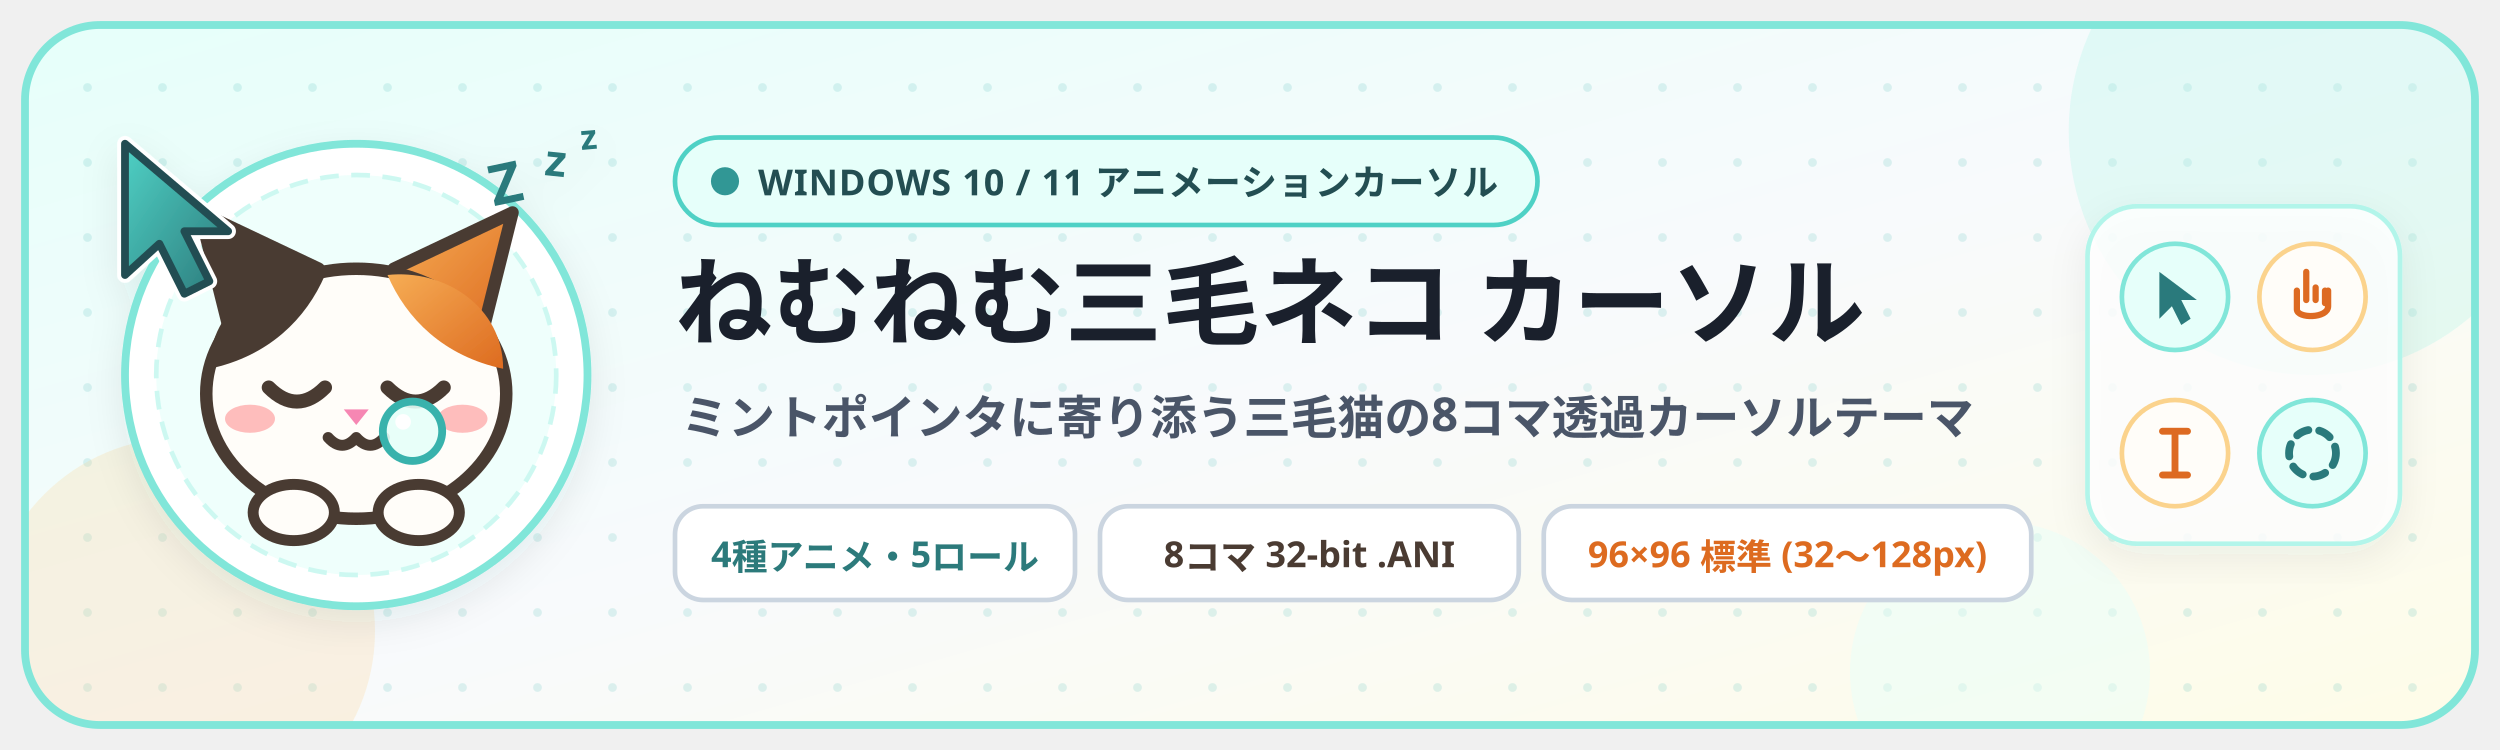
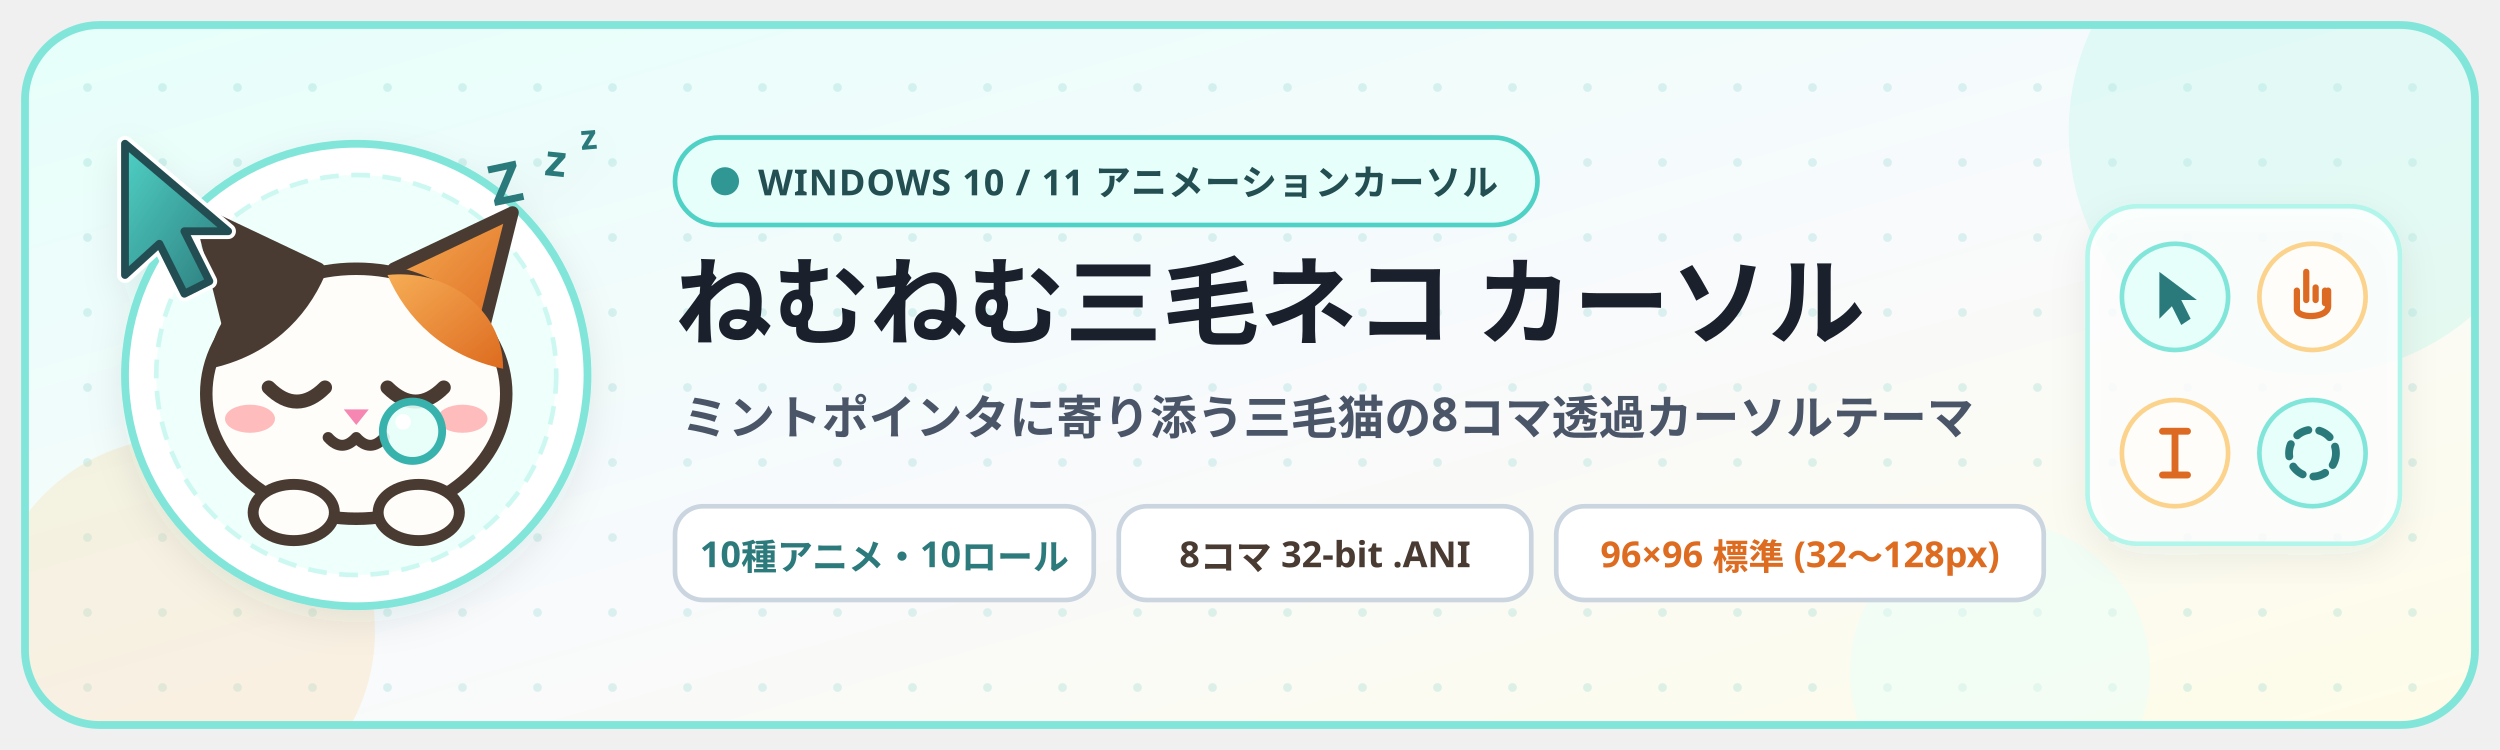
<svg xmlns="http://www.w3.org/2000/svg" viewBox="0 0 800 240" width="800" height="240">
  <defs>
    <clipPath id="card-clip">
      <rect x="8" y="8" width="784" height="224" rx="24" />
    </clipPath>
    <linearGradient id="bannerBg" x1="0%" y1="0%" x2="100%" y2="100%">
      <stop offset="0%" stop-color="#E6FFFA" />
      <stop offset="52%" stop-color="#F8FAFC" />
      <stop offset="100%" stop-color="#FEFCE8" />
    </linearGradient>
    <linearGradient id="mintAccent" x1="0%" y1="0%" x2="100%" y2="100%">
      <stop offset="0%" stop-color="#4FD1C5" />
      <stop offset="100%" stop-color="#2C7A7B" />
    </linearGradient>
    <linearGradient id="warmPatch" x1="0%" y1="0%" x2="100%" y2="100%">
      <stop offset="0%" stop-color="#F6AD55" />
      <stop offset="100%" stop-color="#DD6B20" />
    </linearGradient>
    <pattern id="dotGrid" width="24" height="24" patternUnits="userSpaceOnUse">
      <circle cx="4" cy="4" r="1.4" fill="#38B2AC" opacity="0.16" />
    </pattern>
    <filter id="softShadow" x="-12%" y="-12%" width="124%" height="124%">
      <feDropShadow dx="0" dy="4" stdDeviation="6" flood-color="#234E52" flood-opacity="0.08" />
    </filter>
  </defs>
  <g clip-path="url(#card-clip)">
    <rect x="8" y="8" width="784" height="224" fill="#FFFDF9" />
    <rect x="8" y="8" width="784" height="224" fill="url(#bannerBg)" />
    <rect x="8" y="8" width="784" height="224" fill="url(#dotGrid)" />
    <circle cx="740" cy="42" r="78" fill="#B2F5EA" opacity="0.32" />
    <circle cx="58" cy="202" r="62" fill="#FBD38D" opacity="0.24" />
    <circle cx="640" cy="215" r="48" fill="#E6FFFA" opacity="0.45" />
  </g>
  <rect x="8" y="8" width="784" height="224" rx="24" fill="none" stroke="#81E6D9" stroke-width="2.5" />
  <g transform="translate(30, 36)" filter="url(#softShadow)">
    <circle cx="84" cy="84" r="74" fill="#FFFFFF" stroke="#81E6D9" stroke-width="2.5" />
    <circle cx="84" cy="84" r="64" fill="#E6FFFA" opacity="0.65" stroke="#B2F5EA" stroke-width="1.5" stroke-dasharray="6 4" />
    <polygon points="44,72 34,32 72,50" fill="#4A3B32" stroke="#4A3B32" stroke-width="4" stroke-linejoin="round" />
    <polygon points="124,72 134,32 96,50" fill="url(#warmPatch)" stroke="#4A3B32" stroke-width="4" stroke-linejoin="round" />
    <ellipse cx="84" cy="90" rx="48" ry="40" fill="#FFFDF9" stroke="#4A3B32" stroke-width="4" />
    <path d="M 37,82 C 37,62 56,50 74,52 C 68,66 56,78 37,82 Z" fill="#4A3B32" />
    <path d="M 131,82 C 131,62 112,50 94,52 C 100,66 112,78 131,82 Z" fill="url(#warmPatch)" />
    <path d="M 56,88 Q 65,97 74,88" fill="none" stroke="#4A3B32" stroke-width="4.5" stroke-linecap="round" />
    <path d="M 94,88 Q 103,97 112,88" fill="none" stroke="#4A3B32" stroke-width="4.5" stroke-linecap="round" />
    <ellipse cx="50" cy="98" rx="8" ry="4.5" fill="#FEB2B2" opacity="0.85" />
    <ellipse cx="118" cy="98" rx="8" ry="4.5" fill="#FEB2B2" opacity="0.85" />
    <polygon points="80,95 88,95 84,100" fill="#F687B3" />
    <path d="M 75,104 Q 79.5,109 84,104 Q 88.5,109 93,104" fill="none" stroke="#4A3B32" stroke-width="3.5" stroke-linecap="round" stroke-linejoin="round" />
    <ellipse cx="64" cy="128" rx="13" ry="9" fill="#FFFDF9" stroke="#4A3B32" stroke-width="3.5" />
    <ellipse cx="104" cy="128" rx="13" ry="9" fill="#FFFDF9" stroke="#4A3B32" stroke-width="3.5" />
    <circle cx="102" cy="102" r="9.5" fill="#E6FFFA" fill-opacity="0.9" stroke="#38B2AC" stroke-width="2.5" />
    <circle cx="99" cy="99" r="2.5" fill="#FFFFFF" />
    <g transform="translate(2, 6)">
      <path d="M 8,4 L 8,46 L 19,36 L 27,52 L 35,48 L 27,32 L 41,32 Z" fill="url(#mintAccent)" stroke="#FFFFFF" stroke-width="5" stroke-linejoin="round" />
      <path d="M 8,4 L 8,46 L 19,36 L 27,52 L 35,48 L 27,32 L 41,32 Z" fill="url(#mintAccent)" stroke="#234E52" stroke-width="2.5" stroke-linejoin="round" />
    </g>
    <g fill="#2C7A7B" font-family="'Segoe UI', 'Yu Gothic UI', 'Meiryo', system-ui, sans-serif" font-weight="800">
      <text x="128" y="30" font-size="18" transform="rotate(-12 128 30)">Z</text>
      <text x="144" y="20" font-size="14" transform="rotate(6 144 20)">z</text>
      <text x="156" y="12" font-size="11" transform="rotate(-5 156 12)">z</text>
    </g>
  </g>
  <g transform="translate(216, 44)" font-family="'Segoe UI', 'Yu Gothic UI', 'Meiryo', 'Hiragino Sans', sans-serif">
    <rect x="0" y="0" width="276" height="28" rx="14" fill="#E6FFFA" stroke="#4FD1C5" stroke-width="1.5" />
    <circle cx="16" cy="14" r="4.5" fill="#319795" />
    <text x="145" y="18.5" font-size="11.5" font-weight="700" fill="#234E52" letter-spacing="0.3" text-anchor="middle">WINDOWS 10 / 11 アニメーションカーソル</text>
    <text x="0" y="64" font-size="31" font-weight="800" fill="#1A202C" letter-spacing="0.2">ねむねむ三毛ネコ カーソル</text>
    <text x="2" y="95" font-size="15" font-weight="600" fill="#4A5568">ミントポインタに寄り添う三毛猫の8コマ透過カーソルテーマ</text>
    <g transform="translate(0, 118)">
-       <rect x="0" y="0" width="128" height="30" rx="9" fill="#FFFFFF" stroke="#CBD5E0" stroke-width="1.5" />
-       <text x="64" y="19.5" font-size="11.5" font-weight="700" fill="#2C7A7B" text-anchor="middle">4種アニメ・5ロール</text>
-       <rect x="136" y="0" width="134" height="30" rx="9" fill="#FFFFFF" stroke="#CBD5E0" stroke-width="1.5" />
-       <text x="203" y="19.5" font-size="11.5" font-weight="700" fill="#4A3B32" text-anchor="middle">8コマ 32-bit .ANI</text>
-       <rect x="278" y="0" width="156" height="30" rx="9" fill="#FFFFFF" stroke="#CBD5E0" stroke-width="1.5" />
-       <text x="356" y="19.5" font-size="11.5" font-weight="700" fill="#DD6B20" text-anchor="middle">96×96 標準 (32〜128px)</text>
+       <rect x="0" y="0" width="134" height="30" rx="9" fill="#FFFFFF" stroke="#CBD5E0" stroke-width="1.5" />
+       <text x="67" y="19.5" font-size="11.5" font-weight="700" fill="#2C7A7B" text-anchor="middle">10種アニメ・10ロール</text>
+       <rect x="142" y="0" width="132" height="30" rx="9" fill="#FFFFFF" stroke="#CBD5E0" stroke-width="1.5" />
+       <text x="208" y="19.5" font-size="11.5" font-weight="700" fill="#4A3B32" text-anchor="middle">8コマ 32-bit .ANI</text>
+       <rect x="282" y="0" width="156" height="30" rx="9" fill="#FFFFFF" stroke="#CBD5E0" stroke-width="1.5" />
+       <text x="360" y="19.5" font-size="11.5" font-weight="700" fill="#DD6B20" text-anchor="middle">96×96 標準 (32〜128px)</text>
    </g>
  </g>
  <g transform="translate(668, 66)" filter="url(#softShadow)">
    <rect x="0" y="0" width="100" height="108" rx="16" fill="#FFFFFF" fill-opacity="0.82" stroke="#B2F5EA" stroke-width="1.5" />
    <g transform="translate(28, 29)">
      <circle cx="0" cy="0" r="17" fill="#E6FFFA" stroke="#81E6D9" stroke-width="1.5" />
      <path d="M -5,-8 L -5,7 L -1,3 L 2,9 L 5,7 L 2,1 L 7,1 Z" fill="#2C7A7B" />
    </g>
    <g transform="translate(72, 29)">
      <circle cx="0" cy="0" r="17" fill="#FFFDF9" stroke="#FBD38D" stroke-width="1.5" />
      <path d="M -2,-8 V 1 M -5,-2 V 4 C -5,7 5,7 5,3 V -2 M 1,-3 V 1 M 4,-2 V 2" fill="none" stroke="#DD6B20" stroke-width="2" stroke-linecap="round" stroke-linejoin="round" />
    </g>
    <g transform="translate(28, 79)">
      <circle cx="0" cy="0" r="17" fill="#FFFDF9" stroke="#FBD38D" stroke-width="1.5" />
      <path d="M -4,-7 H 4 M 0,-7 V 7 M -4,7 H 4" fill="none" stroke="#DD6B20" stroke-width="2.2" stroke-linecap="round" />
    </g>
    <g transform="translate(72, 79)">
      <circle cx="0" cy="0" r="17" fill="#E6FFFA" stroke="#81E6D9" stroke-width="1.5" />
      <circle cx="0" cy="0" r="7.5" fill="none" stroke="#2C7A7B" stroke-width="2.5" stroke-dasharray="4 3.5" stroke-linecap="round" />
    </g>
  </g>
</svg>
